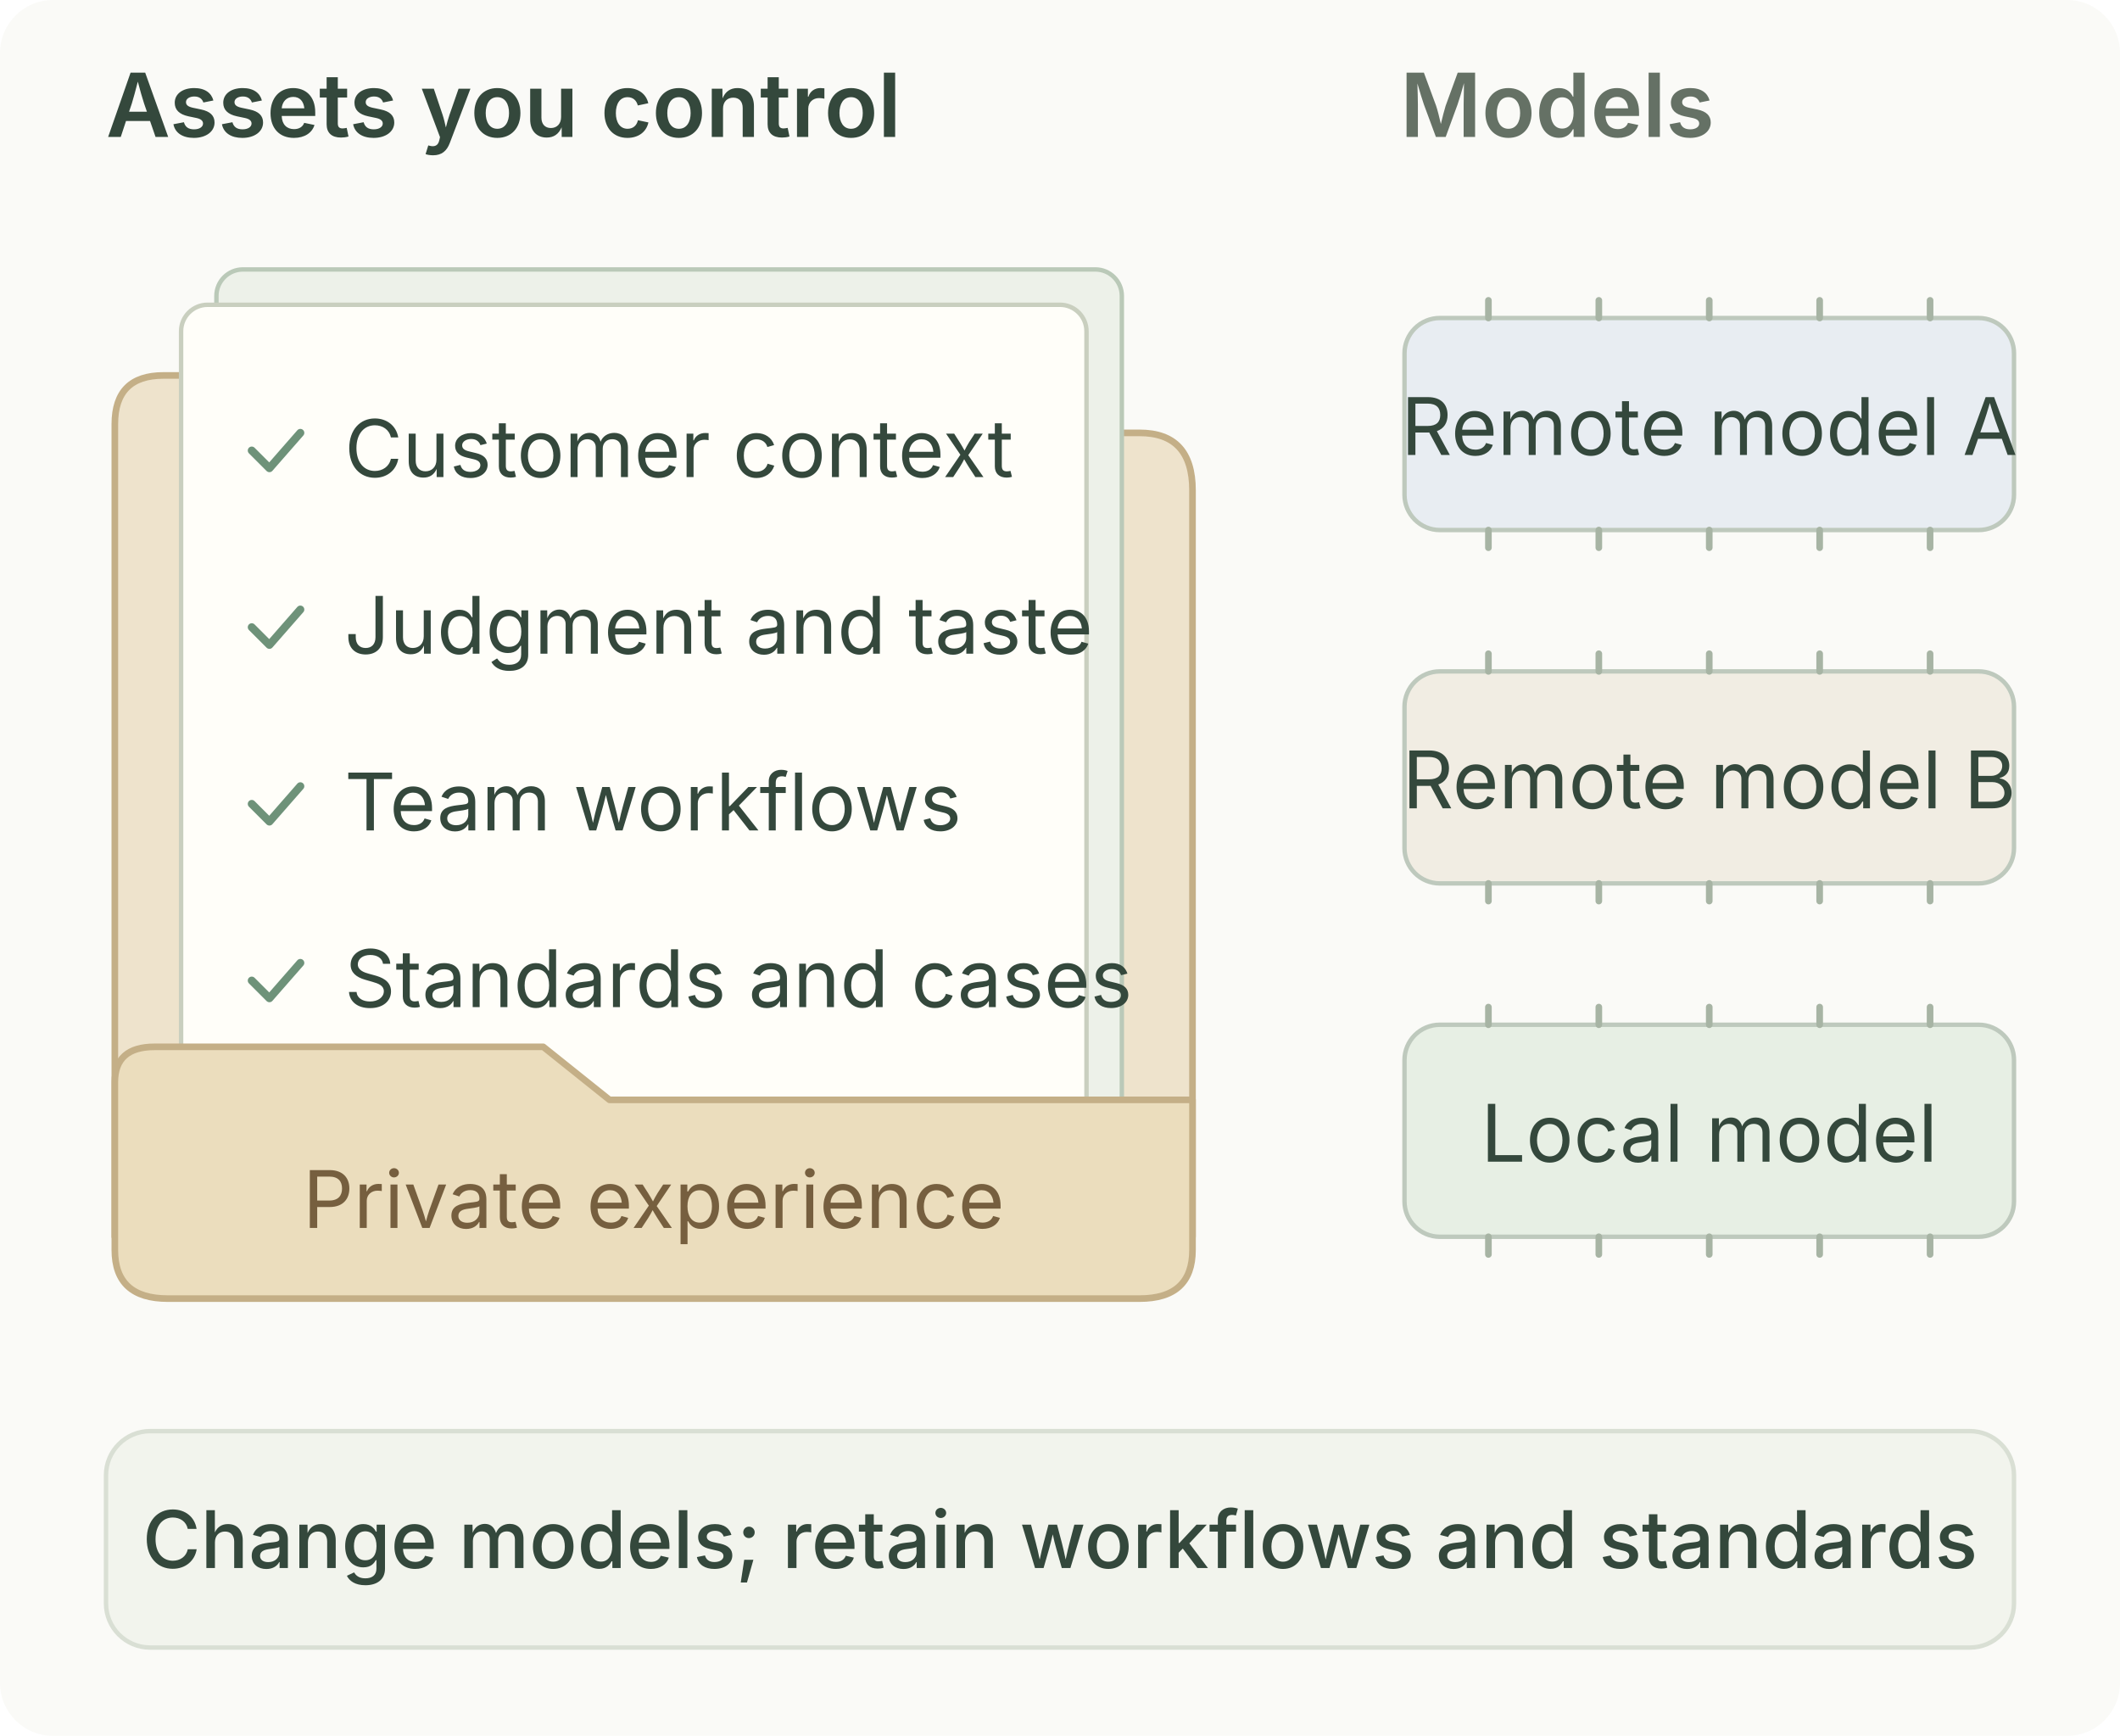
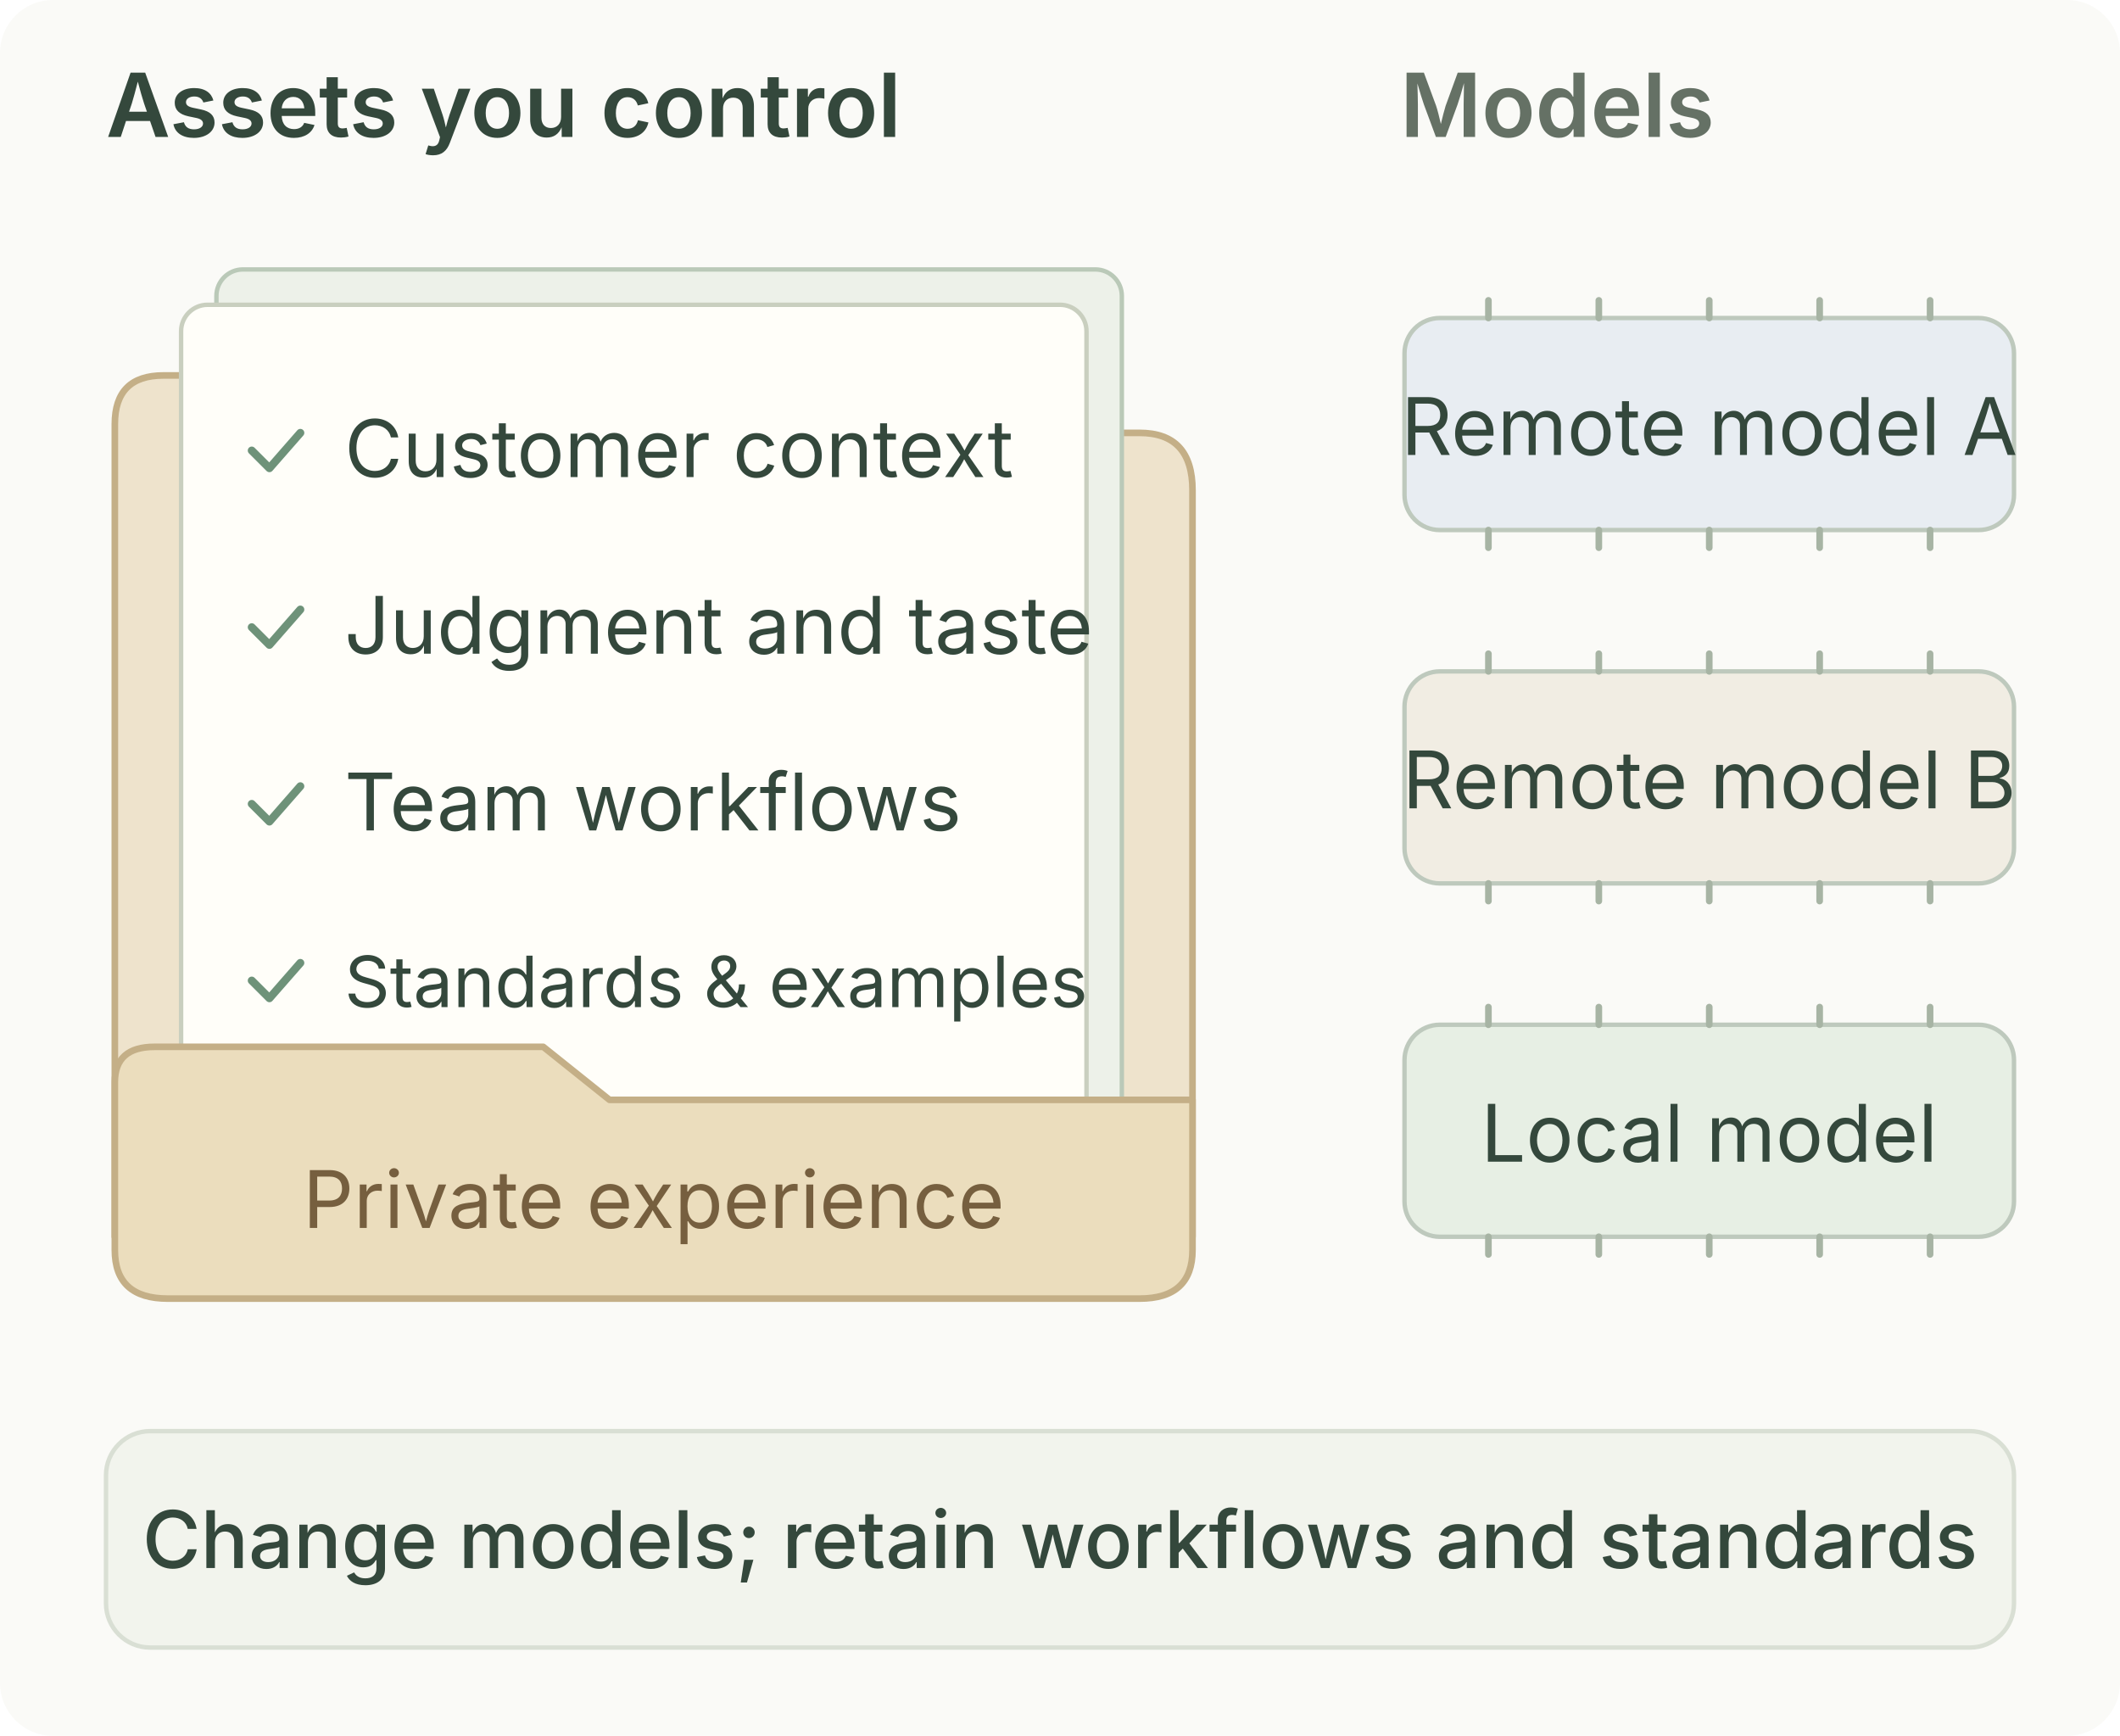
<svg xmlns="http://www.w3.org/2000/svg" id="portable-judgment-diagram" role="img" aria-labelledby="portable-judgment-title" aria-describedby="portable-judgment-desc" width="480" height="393" viewBox="0 0 480 393">
  <style>@media(prefers-reduced-motion:reduce){#portable-judgment-diagram .dot{display:none}}</style>
  <rect width="480" height="393" rx="12" fill="#fafaf7" />
  <g font-family="system-ui, -apple-system, 'PingFang SC', 'Microsoft YaHei', sans-serif">
    <text x="24" y="31" font-size="20" fill="#34483c" text-anchor="start" font-weight="600">Assets you control</text>
    <text x="317" y="31" font-size="20" fill="#657165" text-anchor="start" font-weight="600">Models</text>
    <path d="M26 96Q26 85 37 85H99L113 98H258Q270 98 270 111V280H26Z" stroke="#c4af87" stroke-width="1.5" fill="#eee3cc" stroke-linecap="round" stroke-linejoin="round" />
    <rect x="49" y="61" width="205" height="210" rx="6" fill="#edf1e9" stroke="#bac9b8" />
    <rect x="41" y="69" width="205" height="210" rx="6" fill="#fffef9" stroke="#c9cfbf" />
    <path d="M57 102l4 4 7-8" stroke="#6e9279" stroke-width="1.8" fill="none" stroke-linecap="round" stroke-linejoin="round" />
    <text x="78" y="108" font-size="18" fill="#34483c" text-anchor="start" font-weight="400">Customer context</text>
    <path d="M57 142l4 4 7-8" stroke="#6e9279" stroke-width="1.8" fill="none" stroke-linecap="round" stroke-linejoin="round" />
    <text x="78" y="148" font-size="18" fill="#34483c" text-anchor="start" font-weight="400">Judgment and taste</text>
    <path d="M57 182l4 4 7-8" stroke="#6e9279" stroke-width="1.8" fill="none" stroke-linecap="round" stroke-linejoin="round" />
    <text x="78" y="188" font-size="18" fill="#34483c" text-anchor="start" font-weight="400">Team workflows</text>
    <path d="M57 222l4 4 7-8" stroke="#6e9279" stroke-width="1.8" fill="none" stroke-linecap="round" stroke-linejoin="round" />
-     <text x="78" y="228" font-size="18" fill="#34483c" text-anchor="start" font-weight="400">Standards and cases</text>
+     <text x="78" y="228" font-size="16" fill="#34483c" text-anchor="start" font-weight="400">Standards &amp; examples</text>
    <path d="M26 245Q26 237 35 237H123L138 249H270V283Q270 294 258 294H38Q26 294 26 283Z" stroke="#c4af87" stroke-width="1.5" fill="#ebddbd" stroke-linecap="round" stroke-linejoin="round" />
    <text x="148" y="278" font-size="18" fill="#765f3f" text-anchor="middle" font-weight="400">Private experience</text>
    <rect x="318" y="72" width="138" height="48" rx="8" fill="#e8edf2" stroke="#bec9bd" />
    <path d="M337 68v4M337 120v4" stroke="#a7b4a4" stroke-width="1.5" fill="none" stroke-linecap="round" stroke-linejoin="round" />
    <path d="M362 68v4M362 120v4" stroke="#a7b4a4" stroke-width="1.5" fill="none" stroke-linecap="round" stroke-linejoin="round" />
    <path d="M387 68v4M387 120v4" stroke="#a7b4a4" stroke-width="1.5" fill="none" stroke-linecap="round" stroke-linejoin="round" />
    <path d="M412 68v4M412 120v4" stroke="#a7b4a4" stroke-width="1.5" fill="none" stroke-linecap="round" stroke-linejoin="round" />
    <path d="M437 68v4M437 120v4" stroke="#a7b4a4" stroke-width="1.5" fill="none" stroke-linecap="round" stroke-linejoin="round" />
    <text x="387" y="103" font-size="18" fill="#34483c" text-anchor="middle" font-weight="400">Remote model A</text>
    <rect x="318" y="152" width="138" height="48" rx="8" fill="#f1ede3" stroke="#bec9bd" />
    <path d="M337 148v4M337 200v4" stroke="#a7b4a4" stroke-width="1.5" fill="none" stroke-linecap="round" stroke-linejoin="round" />
    <path d="M362 148v4M362 200v4" stroke="#a7b4a4" stroke-width="1.5" fill="none" stroke-linecap="round" stroke-linejoin="round" />
    <path d="M387 148v4M387 200v4" stroke="#a7b4a4" stroke-width="1.5" fill="none" stroke-linecap="round" stroke-linejoin="round" />
    <path d="M412 148v4M412 200v4" stroke="#a7b4a4" stroke-width="1.5" fill="none" stroke-linecap="round" stroke-linejoin="round" />
    <path d="M437 148v4M437 200v4" stroke="#a7b4a4" stroke-width="1.5" fill="none" stroke-linecap="round" stroke-linejoin="round" />
    <text x="387" y="183" font-size="18" fill="#34483c" text-anchor="middle" font-weight="400">Remote model B</text>
    <rect x="318" y="232" width="138" height="48" rx="8" fill="#e7efe4" stroke="#bec9bd" />
    <path d="M337 228v4M337 280v4" stroke="#a7b4a4" stroke-width="1.5" fill="none" stroke-linecap="round" stroke-linejoin="round" />
    <path d="M362 228v4M362 280v4" stroke="#a7b4a4" stroke-width="1.5" fill="none" stroke-linecap="round" stroke-linejoin="round" />
    <path d="M387 228v4M387 280v4" stroke="#a7b4a4" stroke-width="1.5" fill="none" stroke-linecap="round" stroke-linejoin="round" />
    <path d="M412 228v4M412 280v4" stroke="#a7b4a4" stroke-width="1.5" fill="none" stroke-linecap="round" stroke-linejoin="round" />
    <path d="M437 228v4M437 280v4" stroke="#a7b4a4" stroke-width="1.5" fill="none" stroke-linecap="round" stroke-linejoin="round" />
    <text x="387" y="263" font-size="18" fill="#34483c" text-anchor="middle" font-weight="400">Local model</text>
    <rect x="24" y="324" width="432" height="49" rx="10" fill="#f2f4ed" stroke="#d9dfd4" />
    <text x="240" y="355" font-size="18" fill="#34483c" text-anchor="middle" font-weight="500">Change models; retain workflows and standards</text>
  </g>
</svg>
